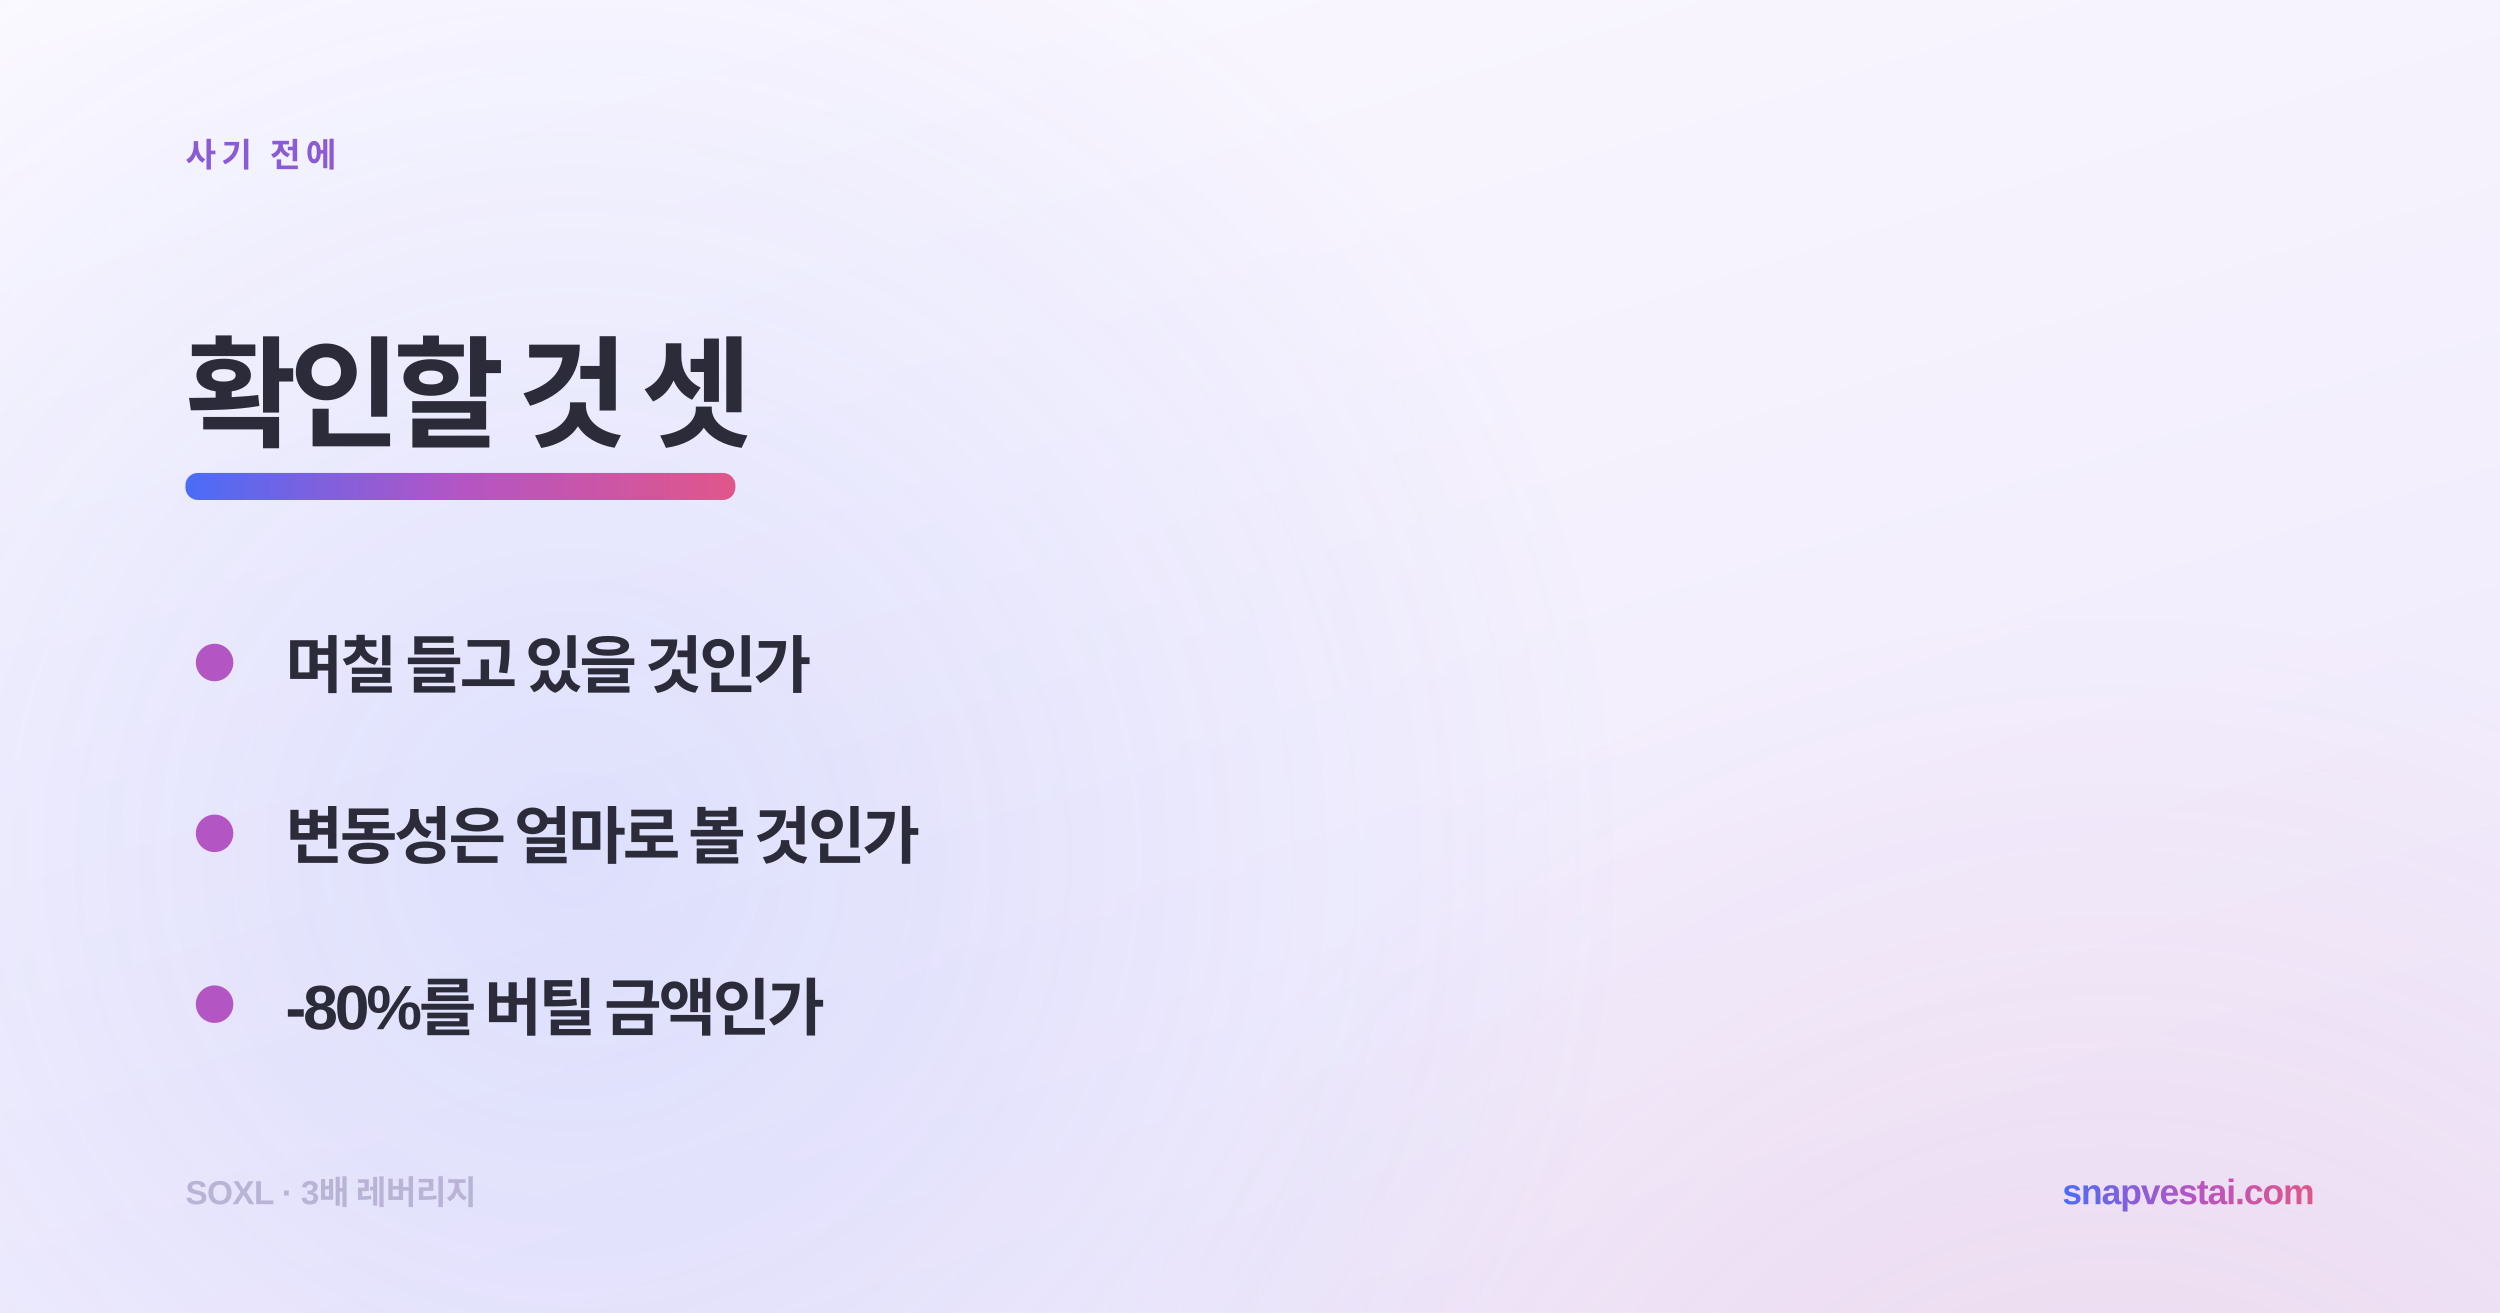
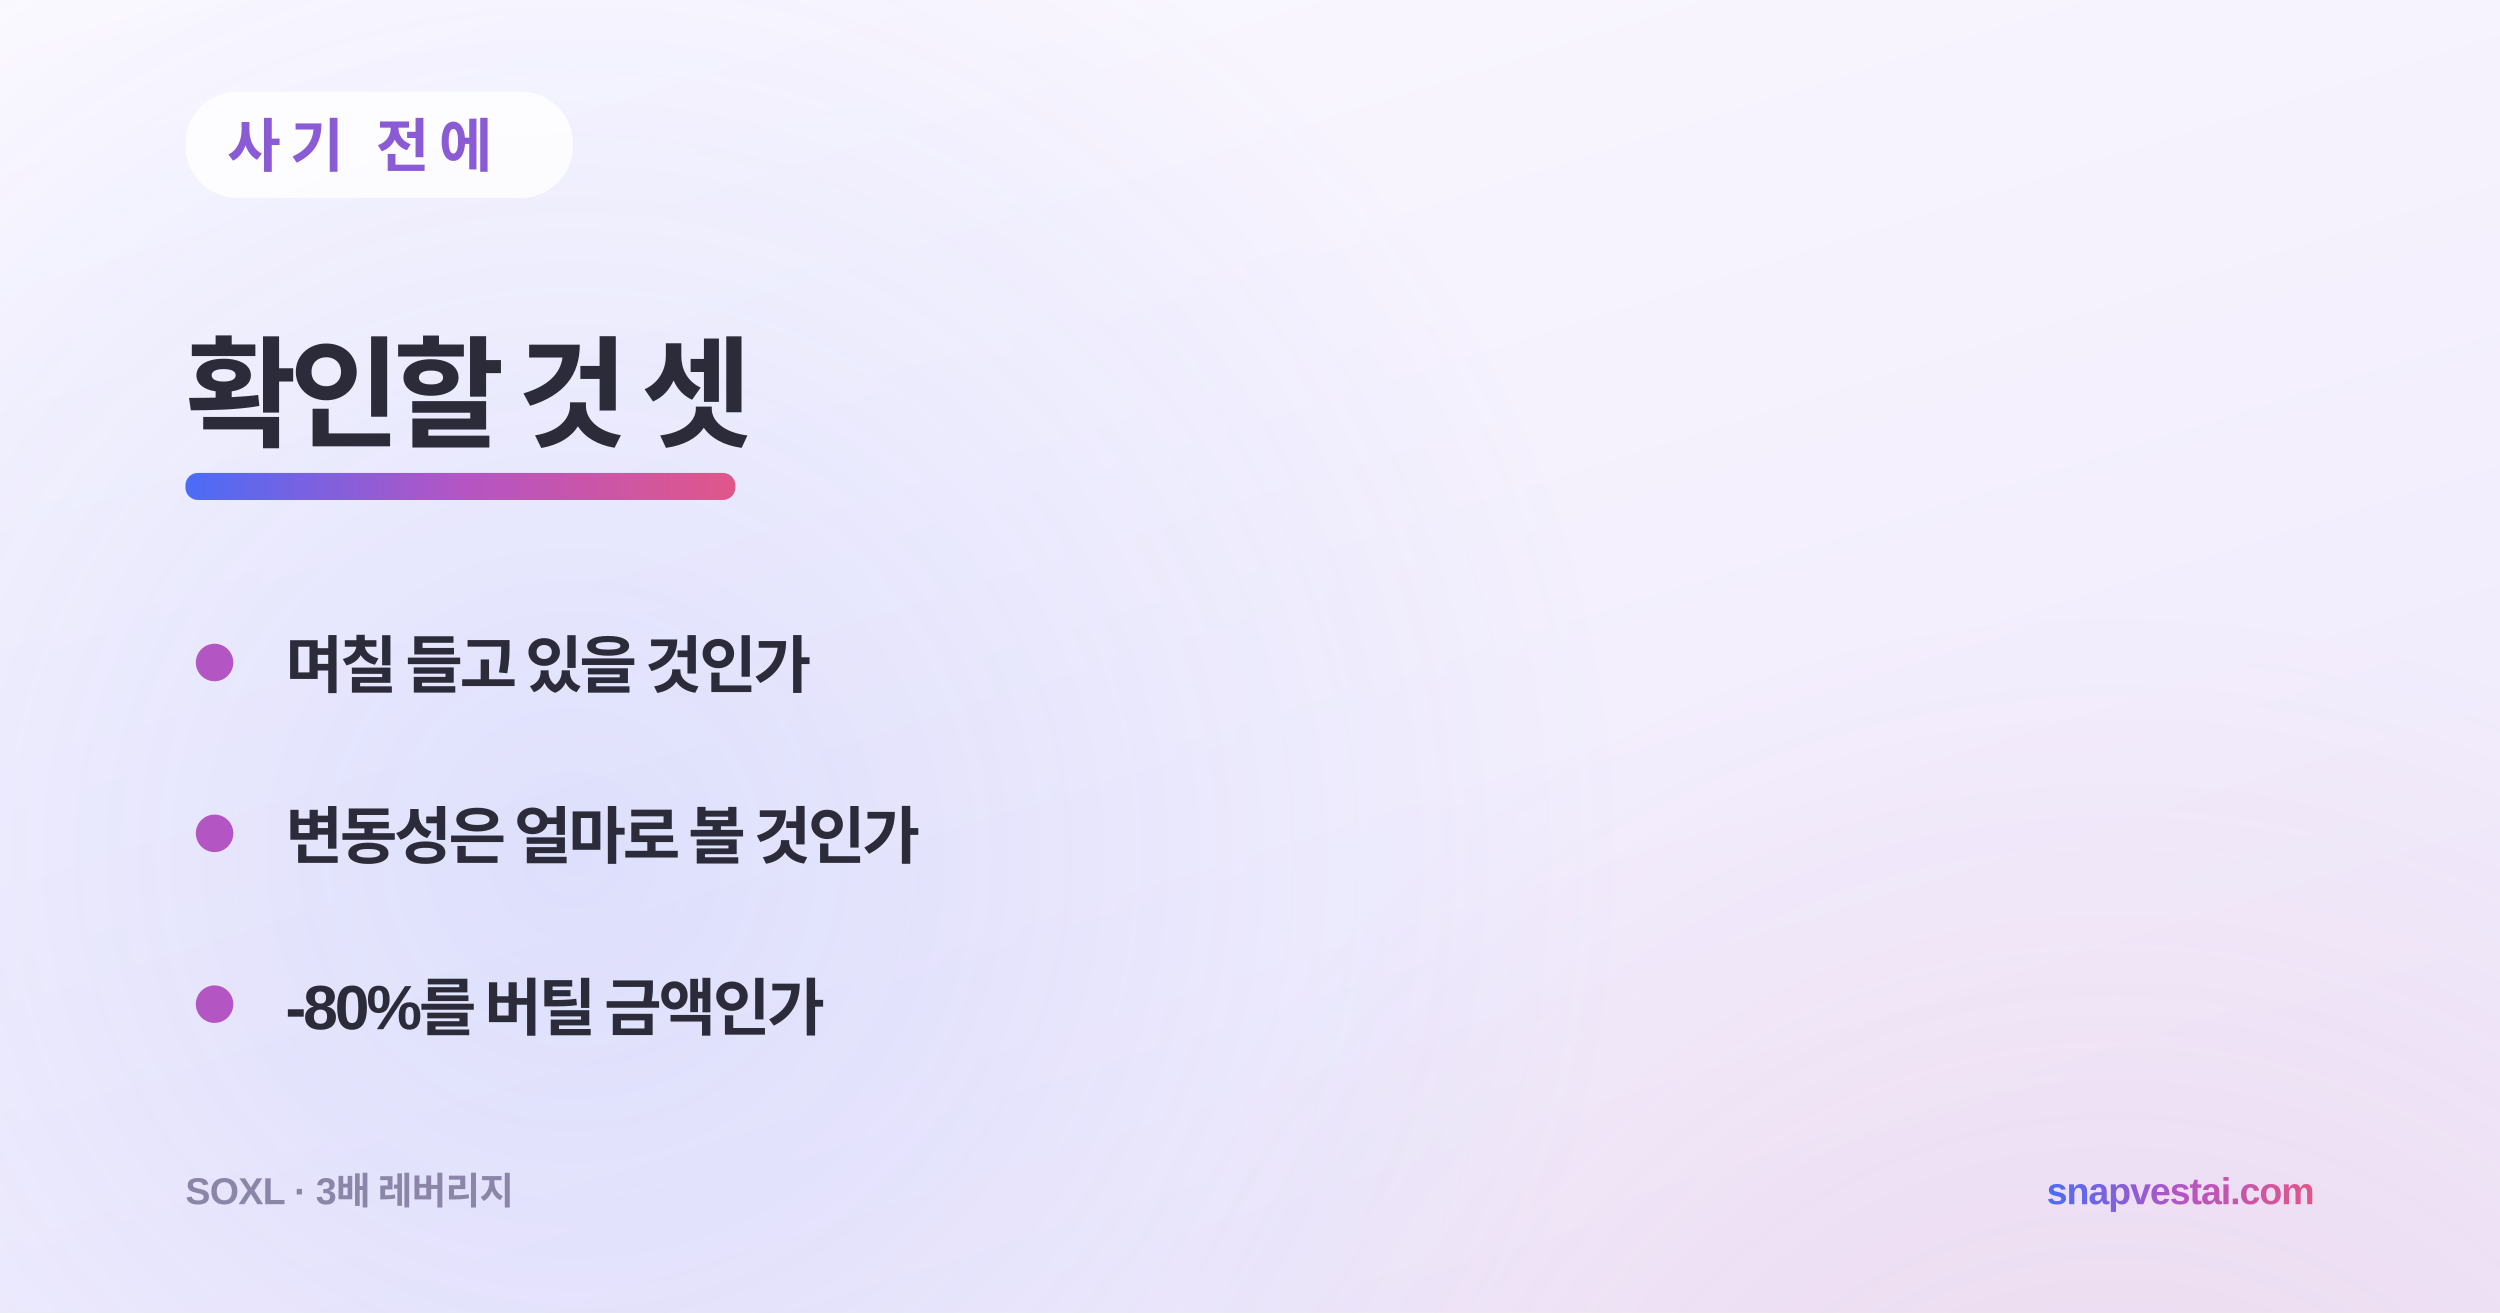
<svg xmlns="http://www.w3.org/2000/svg" width="1200" height="630" viewBox="0 0 1200 630" role="img">
  <defs>
    <linearGradient id="bg" x1="0" y1="0" x2="0.6" y2="1">
      <stop offset="0" stop-color="#FBF9FF" />
      <stop offset="1" stop-color="#EFEAFC" />
    </linearGradient>
    <linearGradient id="line" x1="0" y1="0" x2="1" y2="0">
      <stop offset="0" stop-color="#4A6CF7" />
      <stop offset="0.5" stop-color="#B455C4" />
      <stop offset="1" stop-color="#E0568A" />
    </linearGradient>
    <radialGradient id="m1" cx="0.5" cy="0.5" r="0.5">
      <stop offset="0" stop-color="#4A6CF7" stop-opacity="0.13" />
      <stop offset="1" stop-color="#4A6CF7" stop-opacity="0" />
    </radialGradient>
    <radialGradient id="m2" cx="0.5" cy="0.5" r="0.5">
      <stop offset="0" stop-color="#E0568A" stop-opacity="0.13" />
      <stop offset="1" stop-color="#E0568A" stop-opacity="0" />
    </radialGradient>
  </defs>
  <rect width="1200" height="630" fill="url(#bg)" />
  <rect x="-228" y="-94" width="1008" height="1008" fill="url(#m1)" />
  <rect x="492" y="290" width="1044" height="1044" fill="url(#m2)" />
  <g font-family="Pretendard, Poppins, Arial, sans-serif">
-     <text x="89" y="80" font-size="16" font-weight="700" letter-spacing="2.5" fill="#8B5BD6">사기 전에</text>
+     <rect x="89" y="44" width="186" height="51" rx="25" fill="#FFFFFF" opacity="0.82" />
+     <text x="109" y="80" font-size="28" font-weight="700" letter-spacing="4.5" fill="#8B5BD6">사기 전에</text>
    <text x="89" y="210" font-size="58" font-weight="700" letter-spacing="-3.5" fill="#2B2B3A">확인할 것 셋</text>
    <rect x="89" y="227" width="264" height="13" rx="6" fill="url(#line)" />
    <circle cx="103" cy="318" r="9" fill="#B455C4" />
    <text x="137" y="330" font-size="30" font-weight="700" letter-spacing="-1.5" fill="#2B2B3A">며칠 들고 있을 것인가</text>
    <circle cx="103" cy="400" r="9" fill="#B455C4" />
    <text x="137" y="412" font-size="30" font-weight="700" letter-spacing="-1.5" fill="#2B2B3A">변동성은 얼마로 볼 것인가</text>
    <circle cx="103" cy="482" r="9" fill="#B455C4" />
    <text x="137" y="494" font-size="30" font-weight="700" letter-spacing="-1.5" fill="#2B2B3A">-80%를 버틸 금액인가</text>
-     <text x="89" y="578" font-size="16" font-weight="600" letter-spacing="-0.3" fill="#B9B3D6">SOXL · 3배 레버리지</text>
-     <text x="1111" y="578" text-anchor="end" font-size="17" font-weight="700" letter-spacing="-0.5" fill="url(#line)">snapvestai.com</text>
+     <text x="89" y="578" font-size="18" font-weight="700" letter-spacing="-0.3" fill="#8B85A8">SOXL · 3배 레버리지</text>
+     <text x="1111" y="578" text-anchor="end" font-size="18" font-weight="700" letter-spacing="-0.5" fill="url(#line)">snapvestai.com</text>
  </g>
</svg>
